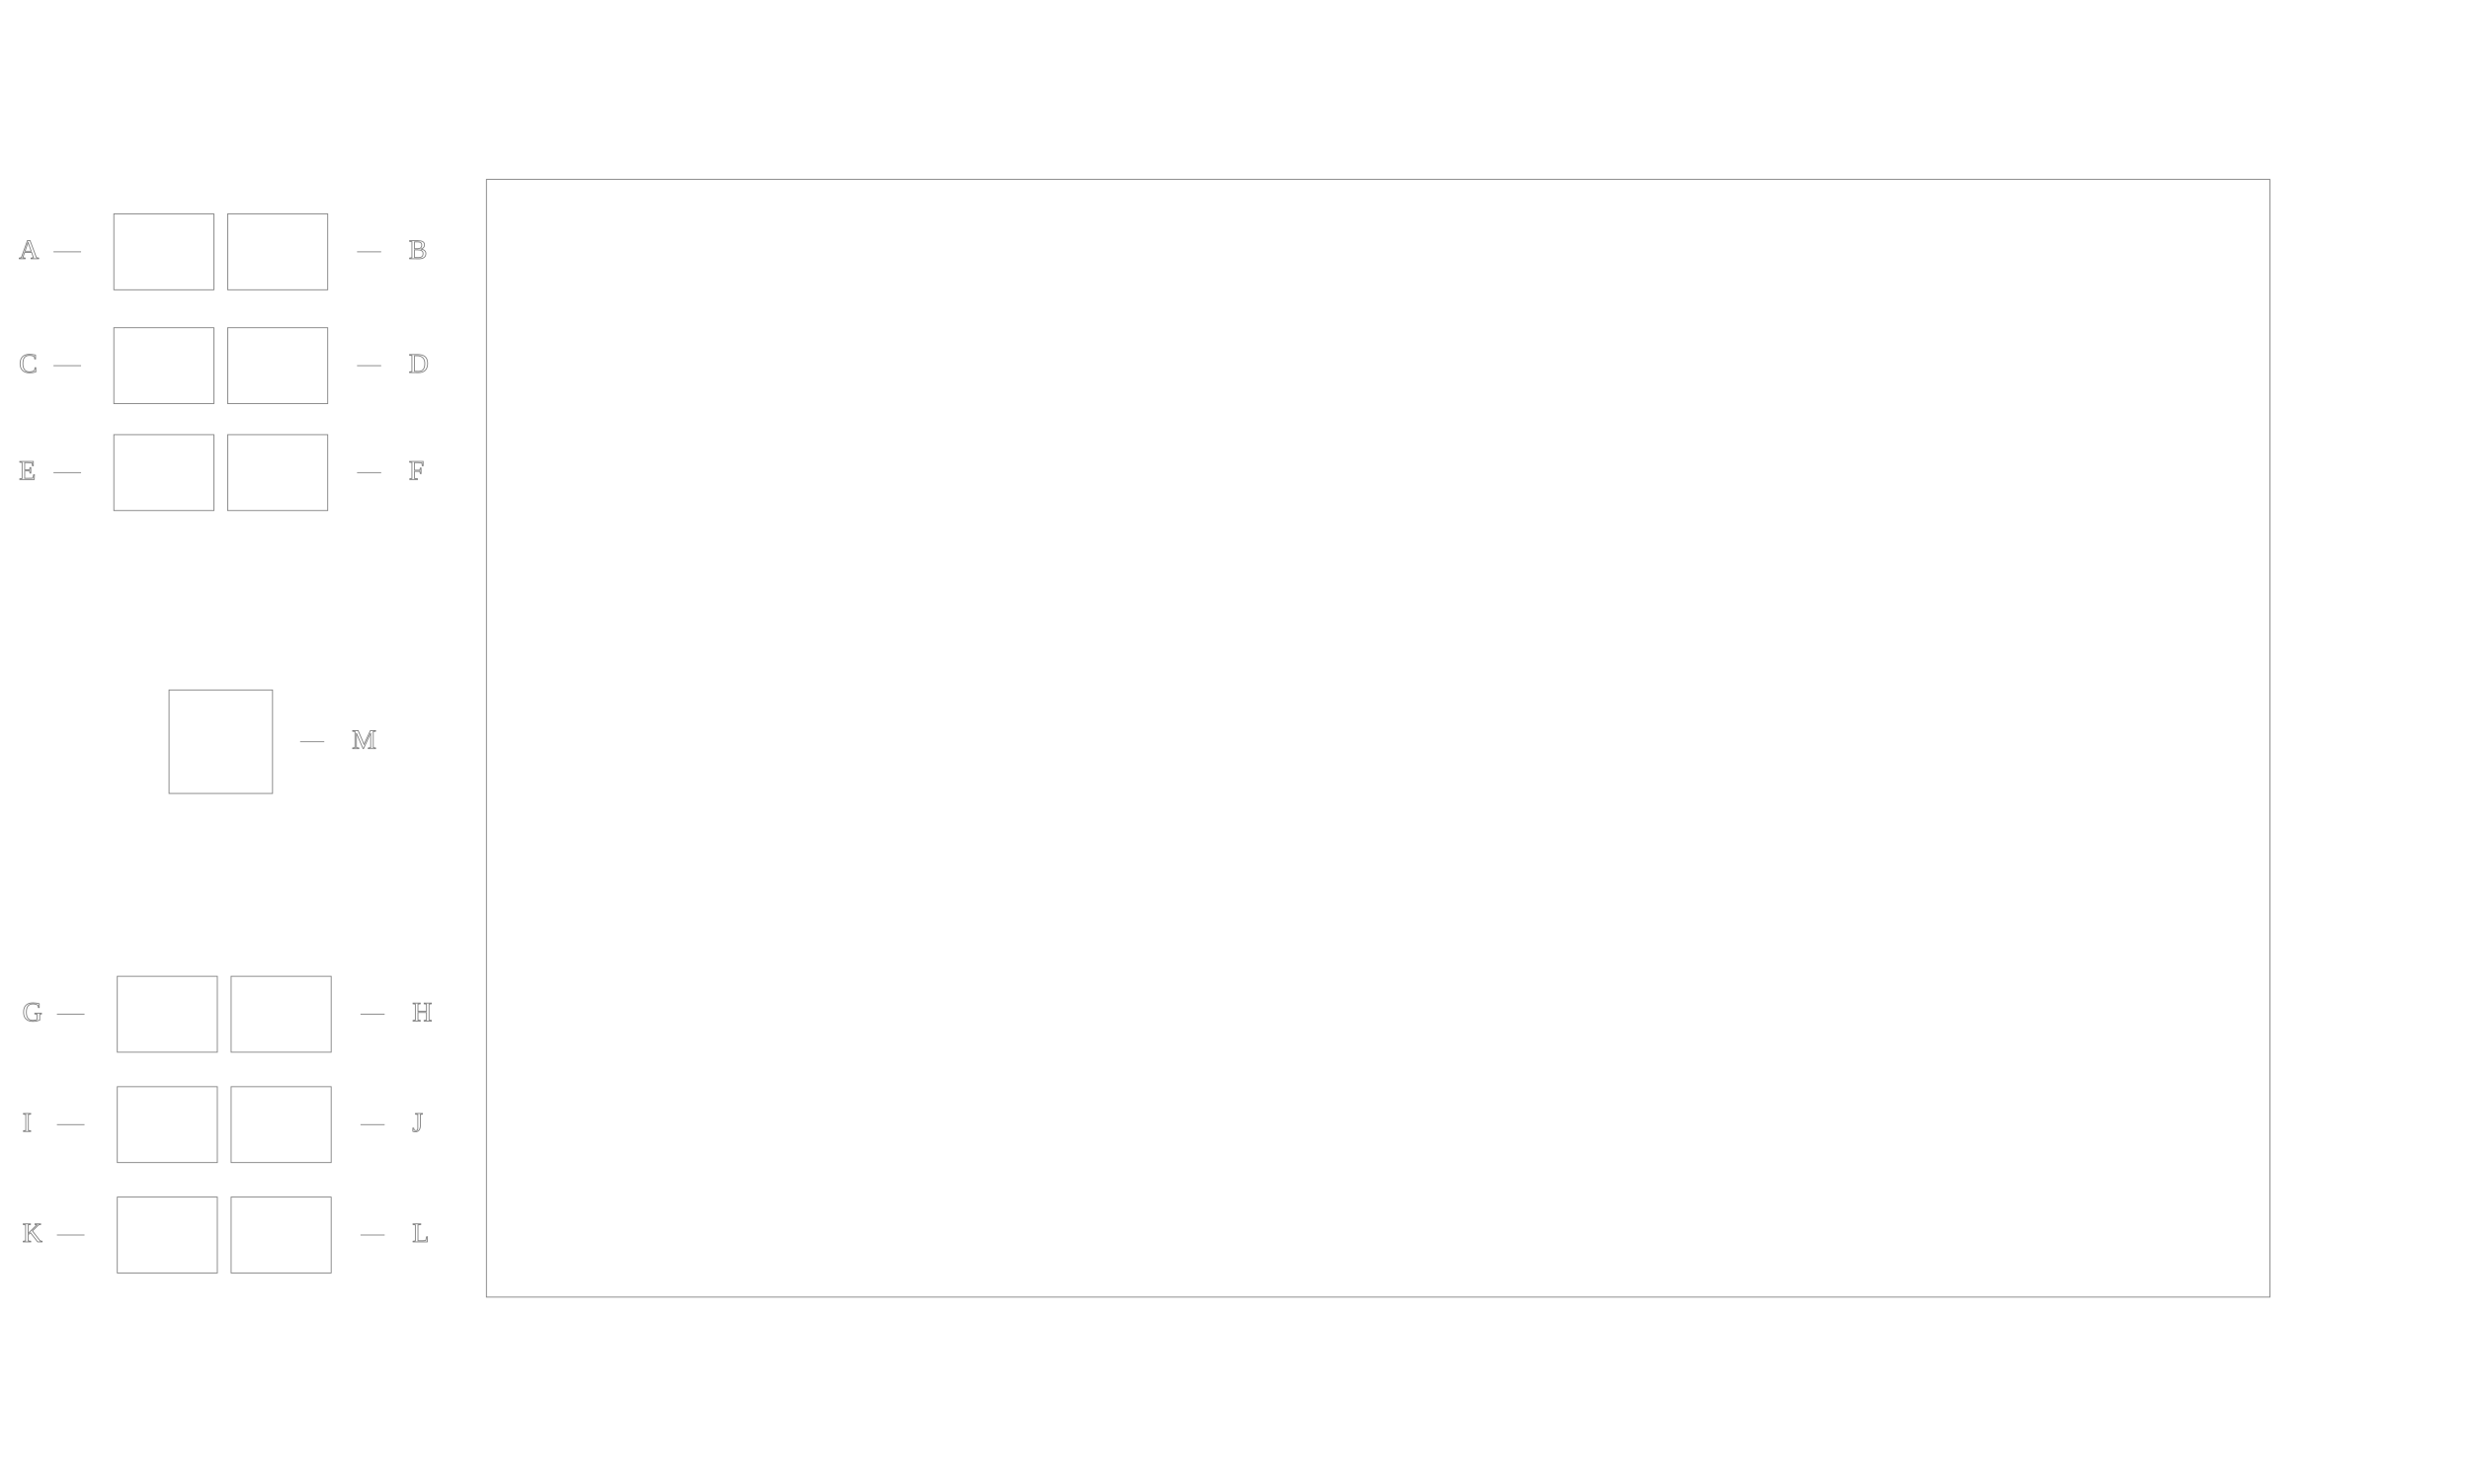
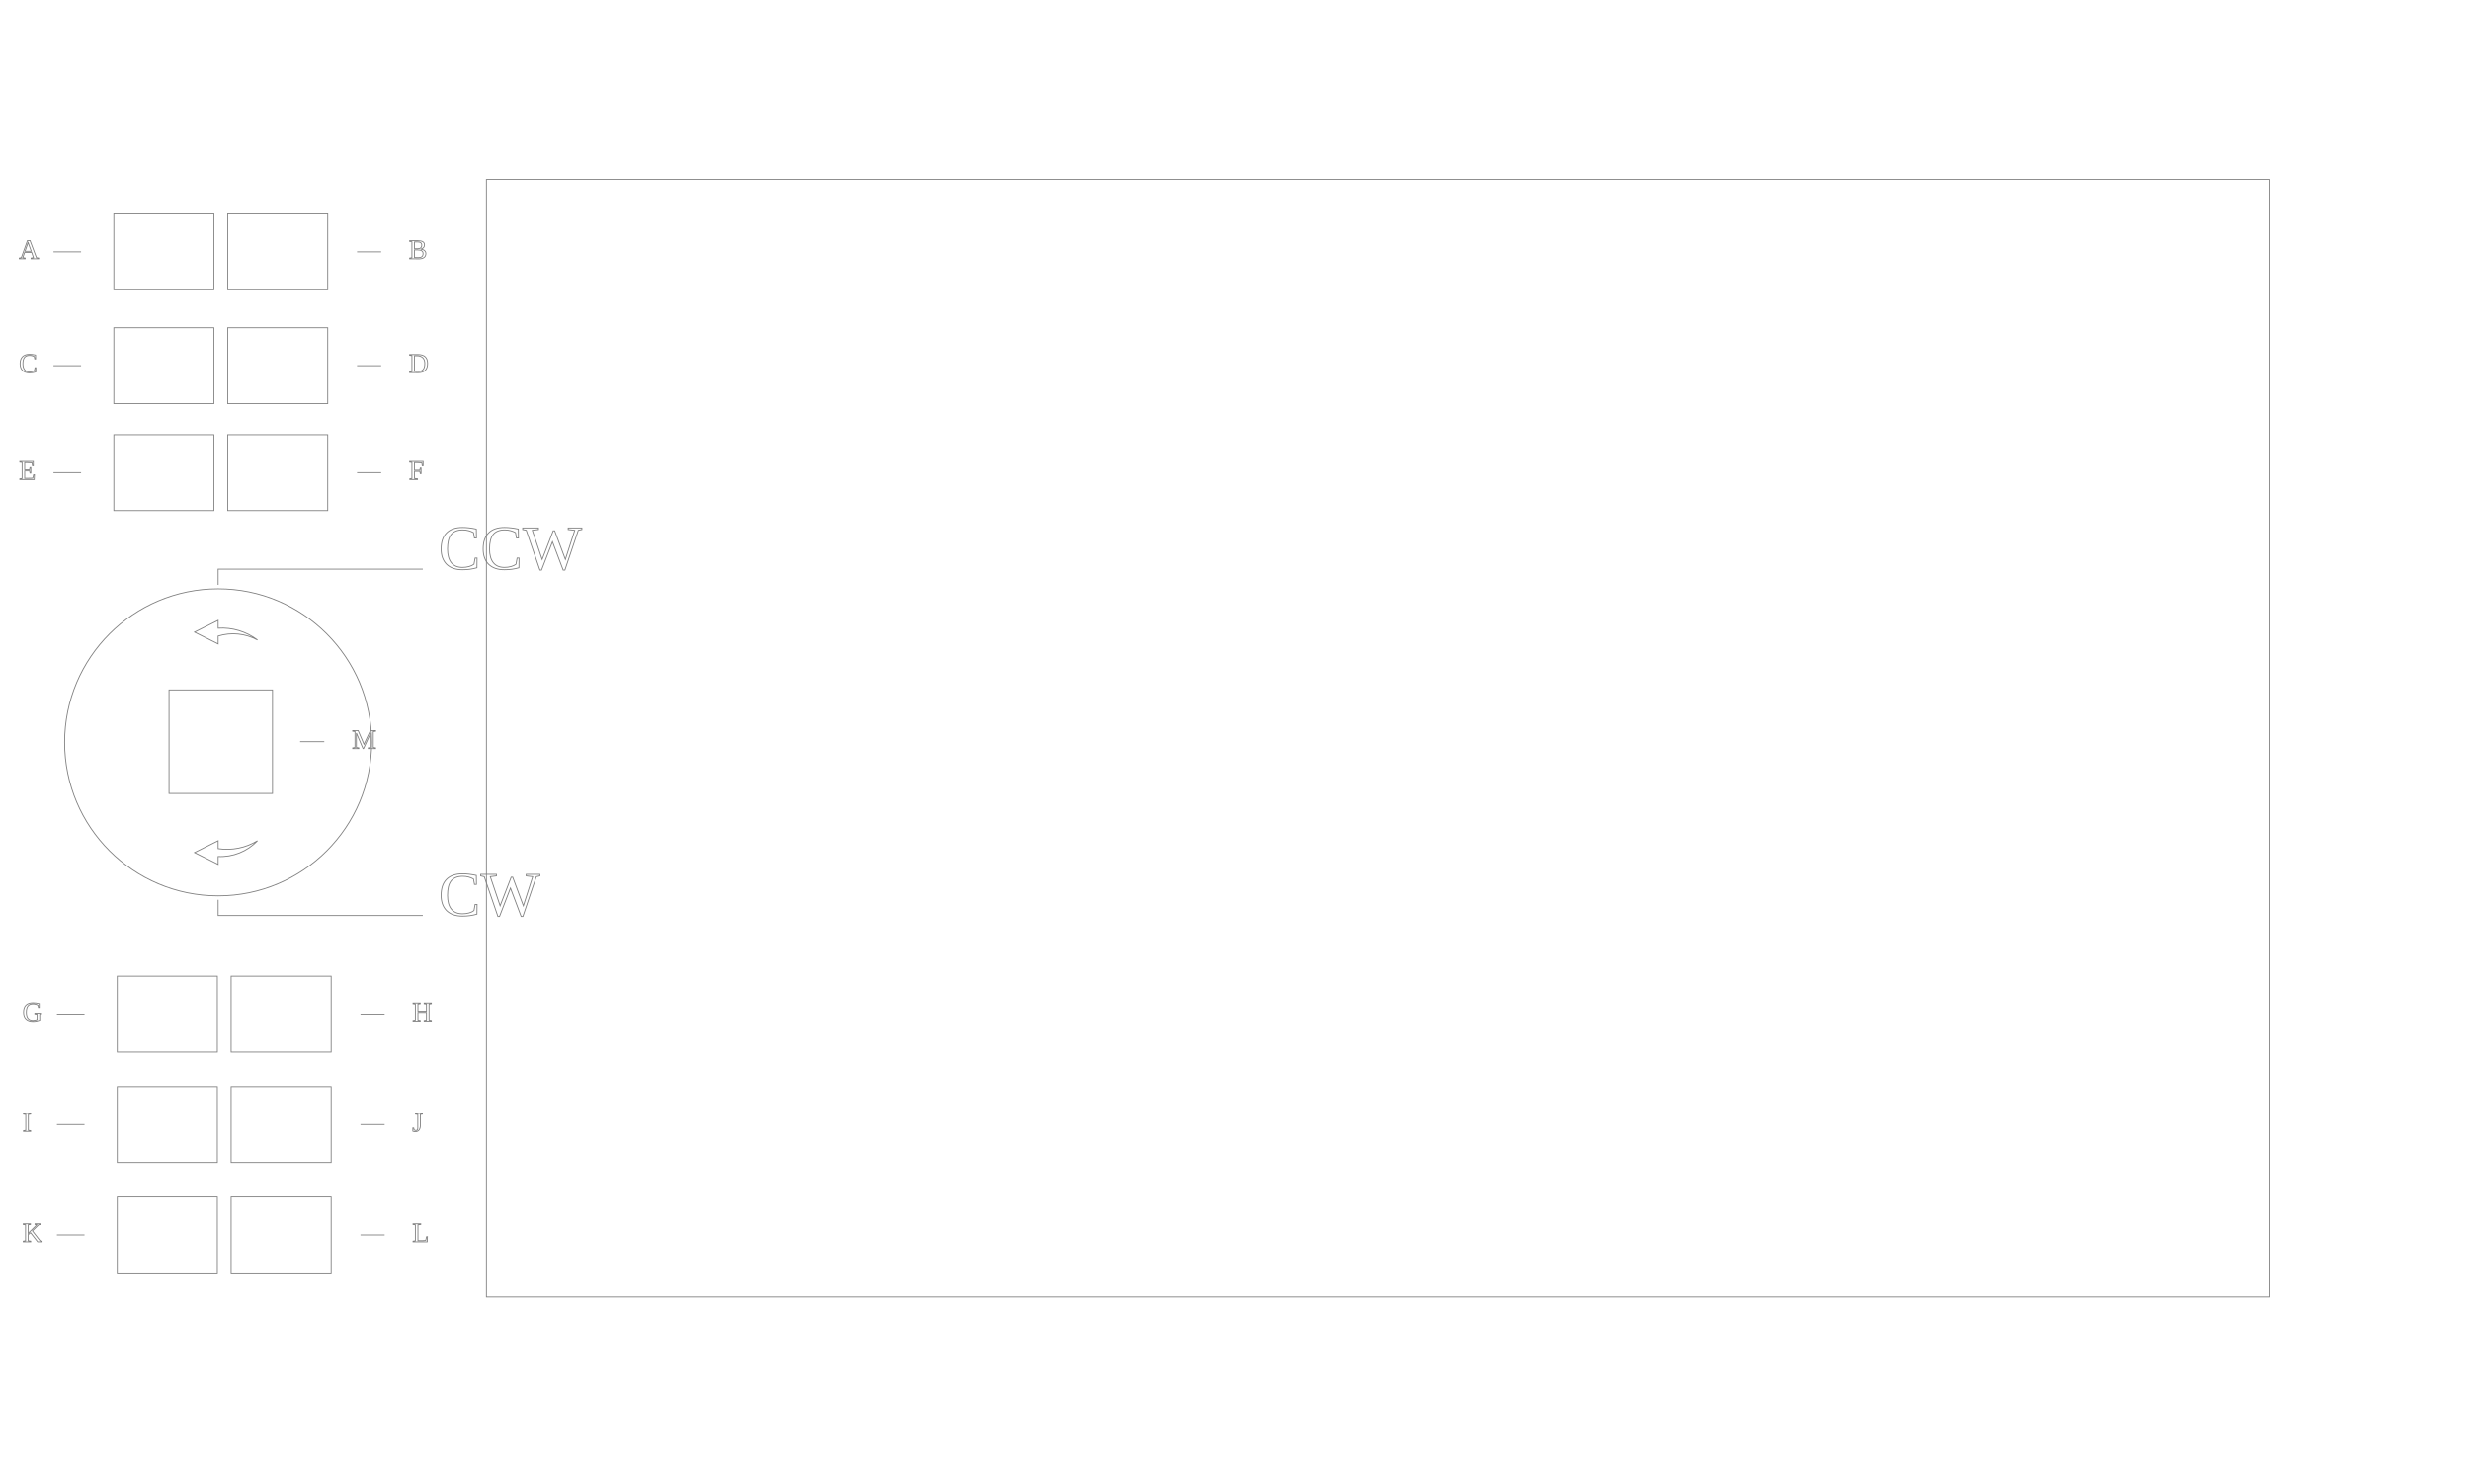
<svg xmlns="http://www.w3.org/2000/svg" version="1.1" style="color:#000000;stroke:#7f7f7f;fill:none;stroke-width:.25;font-size:8" id="huion-hc16" width="716" height="430">
  <rect x="141" y="52" width="517" height="324" />
  <g>
    <rect id="ButtonA" class="A Button" x="33" y="62" width="29" height="22" />
    <text id="LabelA" class="A Label" x="5.5" y="75" style="text-anchor:start;">A</text>
    <path style="fill:none" d="M 23.5,73.0 H 15.5" id="LeaderA" class="Leader A" />
  </g>
  <g>
    <rect id="ButtonB" class="B Button" x="66" y="62" width="29" height="22" />
    <text id="LabelB" class="B Label" x="118.5" y="75" style="text-anchor:start;">B</text>
    <path style="fill:none" d="M 103.5,73.0 H 110.5" id="LeaderB" class="Leader B" />
  </g>
  <g>
    <rect id="ButtonC" class="C Button" x="33" y="95" width="29" height="22" />
    <text id="LabelC" class="C Label" x="5.5" y="108" style="text-anchor:start;">C</text>
    <path style="fill:none" d="M 23.5,106.0 H 15.5" id="LeaderC" class="Leader C" />
  </g>
  <g>
    <rect id="ButtonD" class="D Button" x="66" y="95" width="29" height="22" />
    <text id="LabelD" class="D Label" x="118.5" y="108" style="text-anchor:start;">D</text>
    <path style="fill:none" d="M 103.5,106.0 H 110.5" id="LeaderD" class="Leader D" />
  </g>
  <g>
    <rect id="ButtonE" class="E Button" x="33" y="126" width="29" height="22" />
    <text id="LabelE" class="E Label" x="5.5" y="139" style="text-anchor:start;">E</text>
    <path style="fill:none" d="M 23.5,137.0 H 15.5" id="LeaderE" class="Leader E" />
  </g>
  <g>
    <rect id="ButtonF" class="F Button" x="66" y="126" width="29" height="22" />
    <text id="LabelF" class="F Label" x="118.5" y="139" style="text-anchor:start;">F</text>
    <path style="fill:none" d="M 103.5,137.0 H 110.5" id="LeaderF" class="Leader F" />
  </g>
  <g>
    <rect id="ButtonG" class="G Button" x="34" y="283" width="29" height="22" />
    <text id="LabelG" class="G Label" x="6.5" y="296" style="text-anchor:start;">G</text>
    <path style="fill:none" d="M 24.5,294.0 H 16.5" id="LeaderG" class="Leader G" />
  </g>
  <g>
    <rect id="ButtonH" class="H Button" x="67" y="283" width="29" height="22" />
    <text id="LabelH" class="H Label" x="119.5" y="296" style="text-anchor:start;">H</text>
    <path style="fill:none" d="M 104.5,294.0 H 111.5" id="LeaderH" class="Leader H" />
  </g>
  <g>
    <rect id="ButtonI" class="I Button" x="34" y="315" width="29" height="22" />
    <text id="LabelI" class="I Label" x="6.5" y="328" style="text-anchor:start;">I</text>
    <path style="fill:none" d="M 24.5,326.0 H 16.5" id="LeaderI" class="Leader I" />
  </g>
  <g>
    <rect id="ButtonJ" class="J Button" x="67" y="315" width="29" height="22" />
    <text id="LabelJ" class="J Label" x="119.5" y="328" style="text-anchor:start;">J</text>
    <path style="fill:none" d="M 104.5,326.0 H 111.5" id="LeaderJ" class="Leader J" />
  </g>
  <g>
    <rect id="ButtonK" class="K Button" x="34" y="347" width="29" height="22" />
    <text id="LabelK" class="K Label" x="6.5" y="360" style="text-anchor:start;">K</text>
    <path style="fill:none" d="M 24.5,358.0 H 16.5" id="LeaderK" class="Leader K" />
  </g>
  <g>
    <rect id="ButtonL" class="L Button" x="67" y="347" width="29" height="22" />
    <text id="LabelL" class="L Label" x="119.5" y="360" style="text-anchor:start;">L</text>
    <path style="fill:none" d="M 104.5,358.0 H 111.5" id="LeaderL" class="Leader L" />
  </g>
  <g>
    <rect id="ButtonM" class="M Button" x="49" y="200" width="30" height="30" />
    <text id="LabelM" class="M Label" x="102.0" y="217" style="text-anchor:start;">M</text>
    <path style="fill:none" d="M 87.0,215.0 H 94.0" id="LeaderM" class="Leader M" />
  </g>
+   <g id="g48" transform="matrix(2.282063,0,0,2.282063,-14.35885,-70.06845)" style="color:#000000;font-size:8px;fill:none;stroke:#7f7f7f;stroke-width:0.11;stroke-dasharray:none">
+     <circle id="Ring" class="Ring TouchRing" cx="34" cy="125" r="19.5" style="stroke-width:0.11;stroke-dasharray:none" />
+     <path id="LeaderRingCCW" class="RingCCW Ring Leader" d="m 34,105 v -2 h 26" style="stroke-width:0.11;stroke-dasharray:none" />
+     <text id="LabelRingCCW" class="RingCCW Ring Label" x="62" y="103" style="line-height:0%;text-anchor:start;stroke-width:0.11;stroke-dasharray:none">CCW</text>
+     <path id="RingCCW" class="RingCCW Button" d="m 31,111 3,-1.5 v 1 a 7.5,7.5 0 0 1 5,1.5 6.5,6.5 0 0 0 -5,-0.5 v 1 z" style="stroke-width:0.11;stroke-dasharray:none" />
+     <path id="LeaderRingCW" class="RingCW Ring Leader" d="m 34,145 v 2 h 26" style="stroke-width:0.11;stroke-dasharray:none" />
+     <text id="LabelRingCW" class="RingCW Ring Label" x="62" y="147" style="line-height:0%;text-anchor:start;stroke-width:0.11;stroke-dasharray:none">CW</text>
+     <path id="RingCW" class="RingCW Button" d="m 31,139 3,-1.5 v 1 a 7.5,7.5 0 0 0 5,-1 6.5,6.5 0 0 1 -5,2 v 1 z" style="stroke-width:0.11;stroke-dasharray:none" />
+   </g>
</svg>
